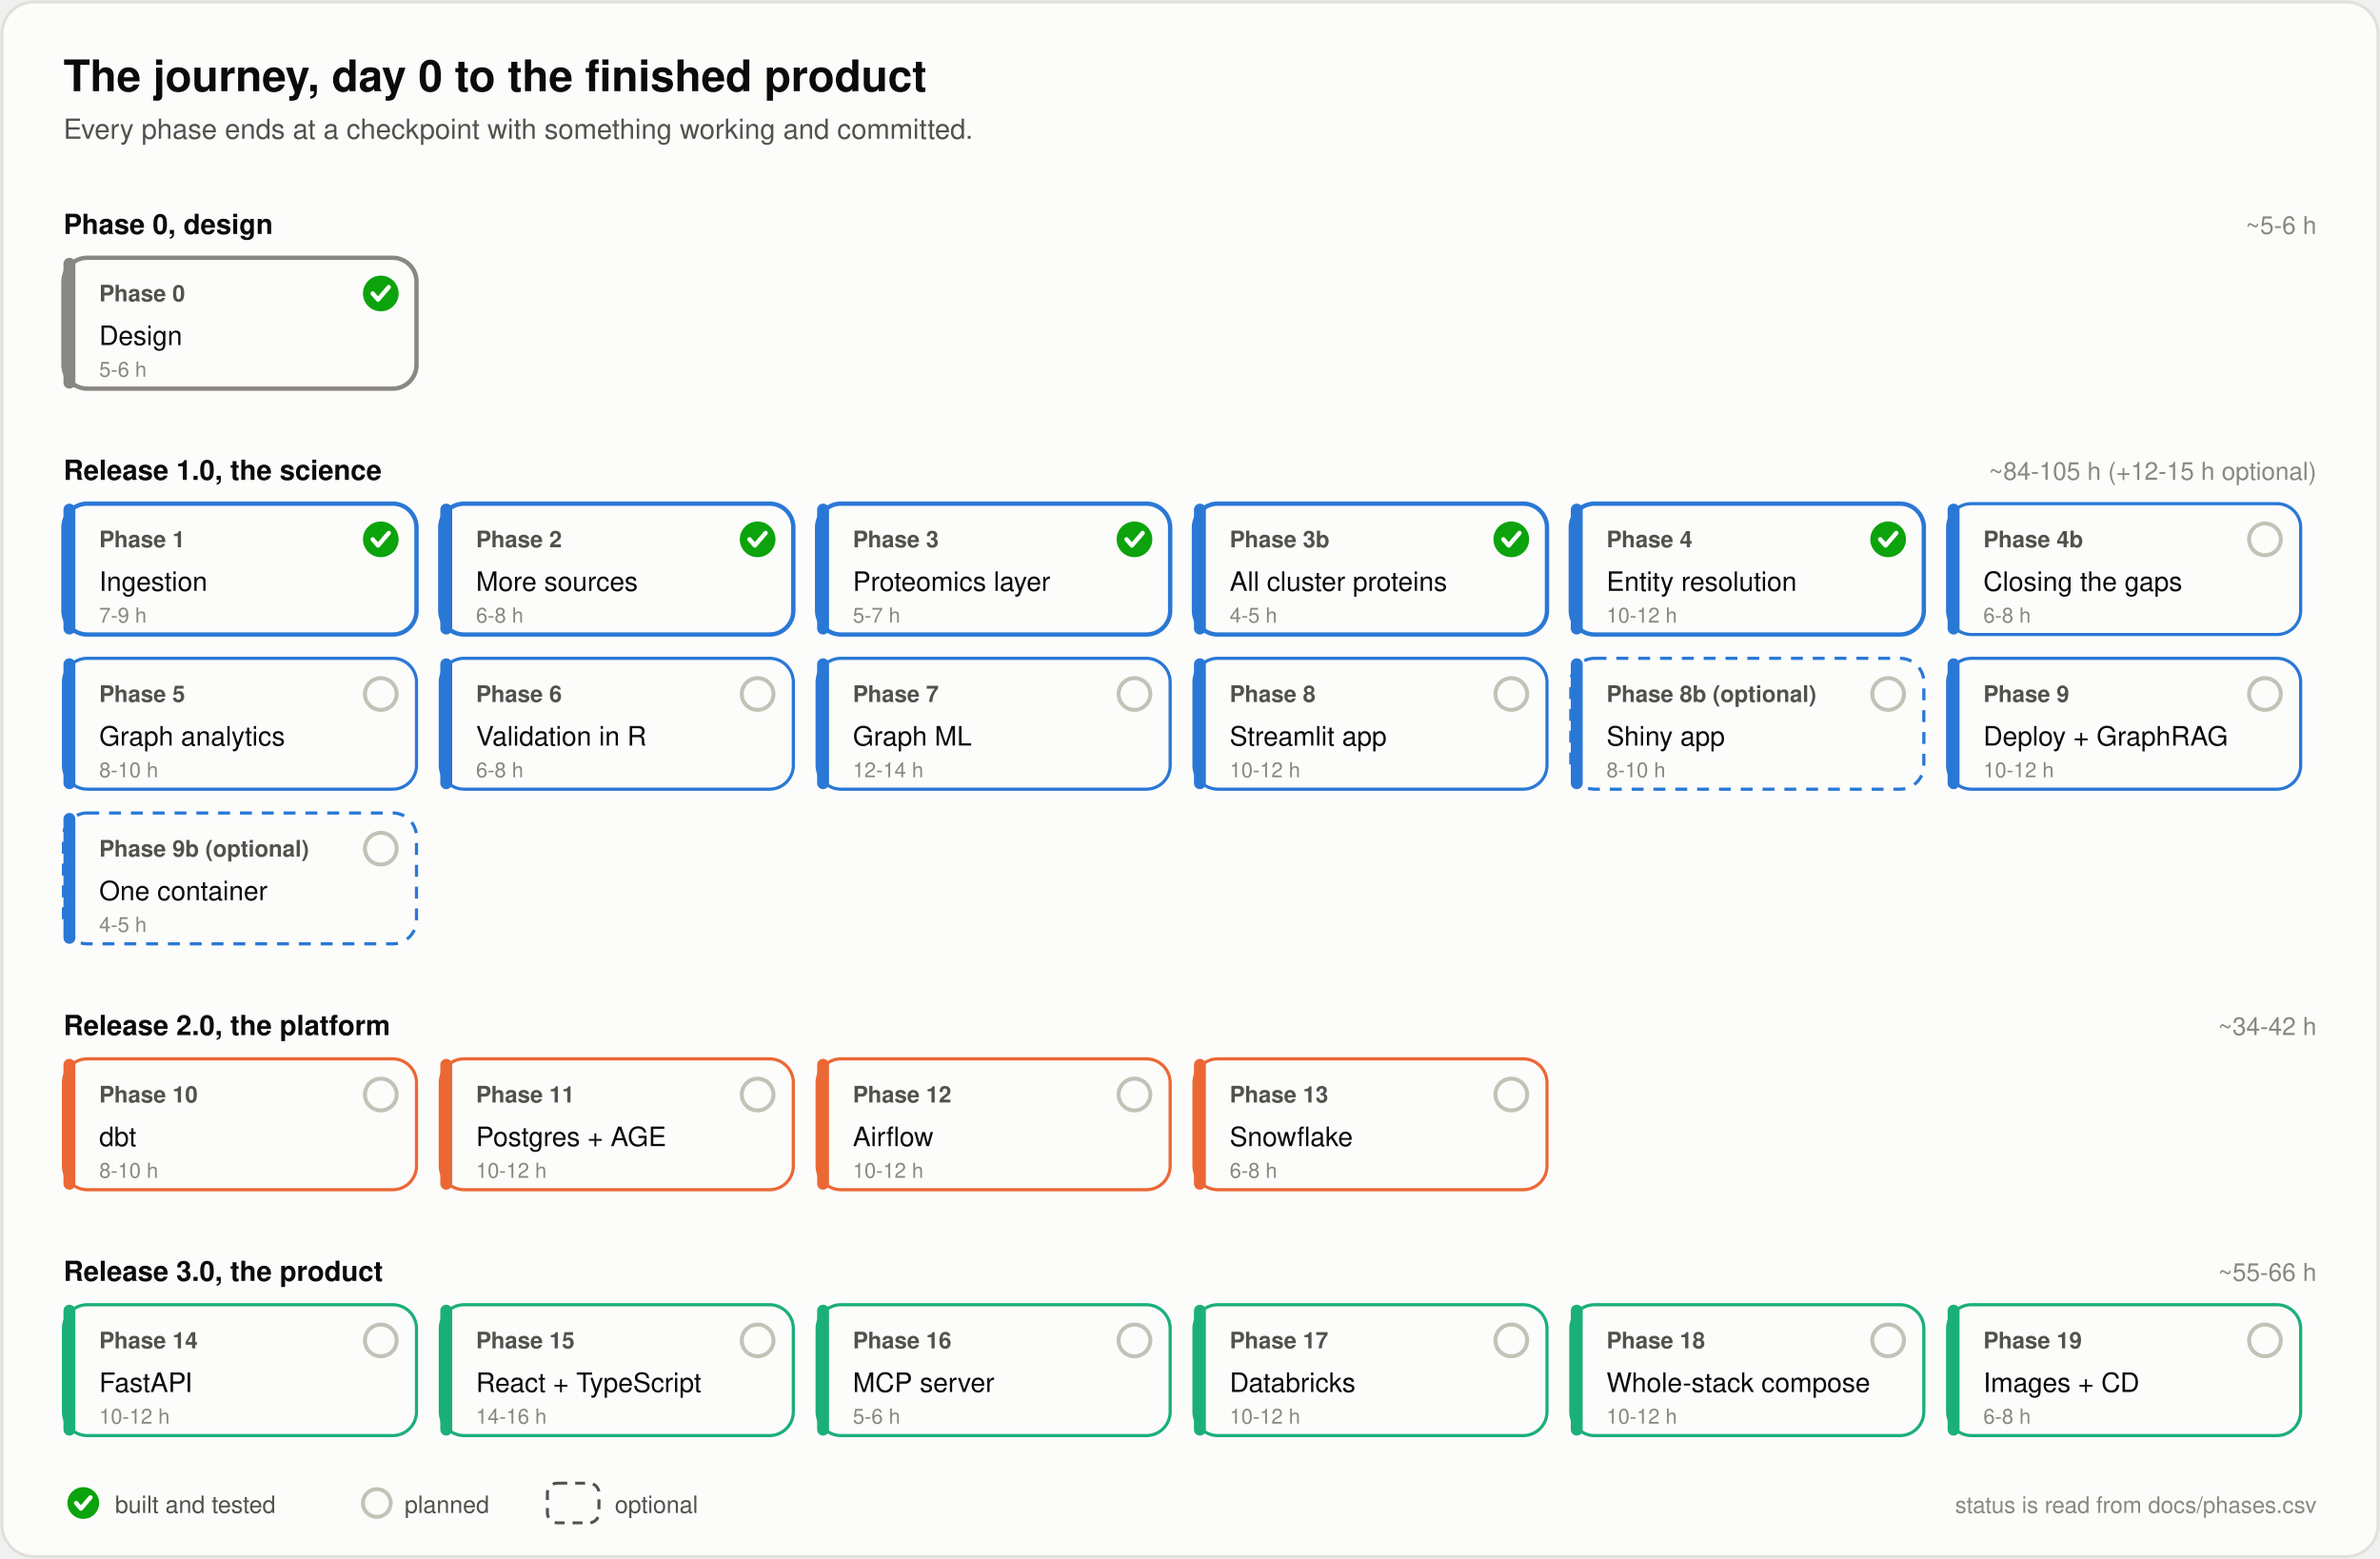
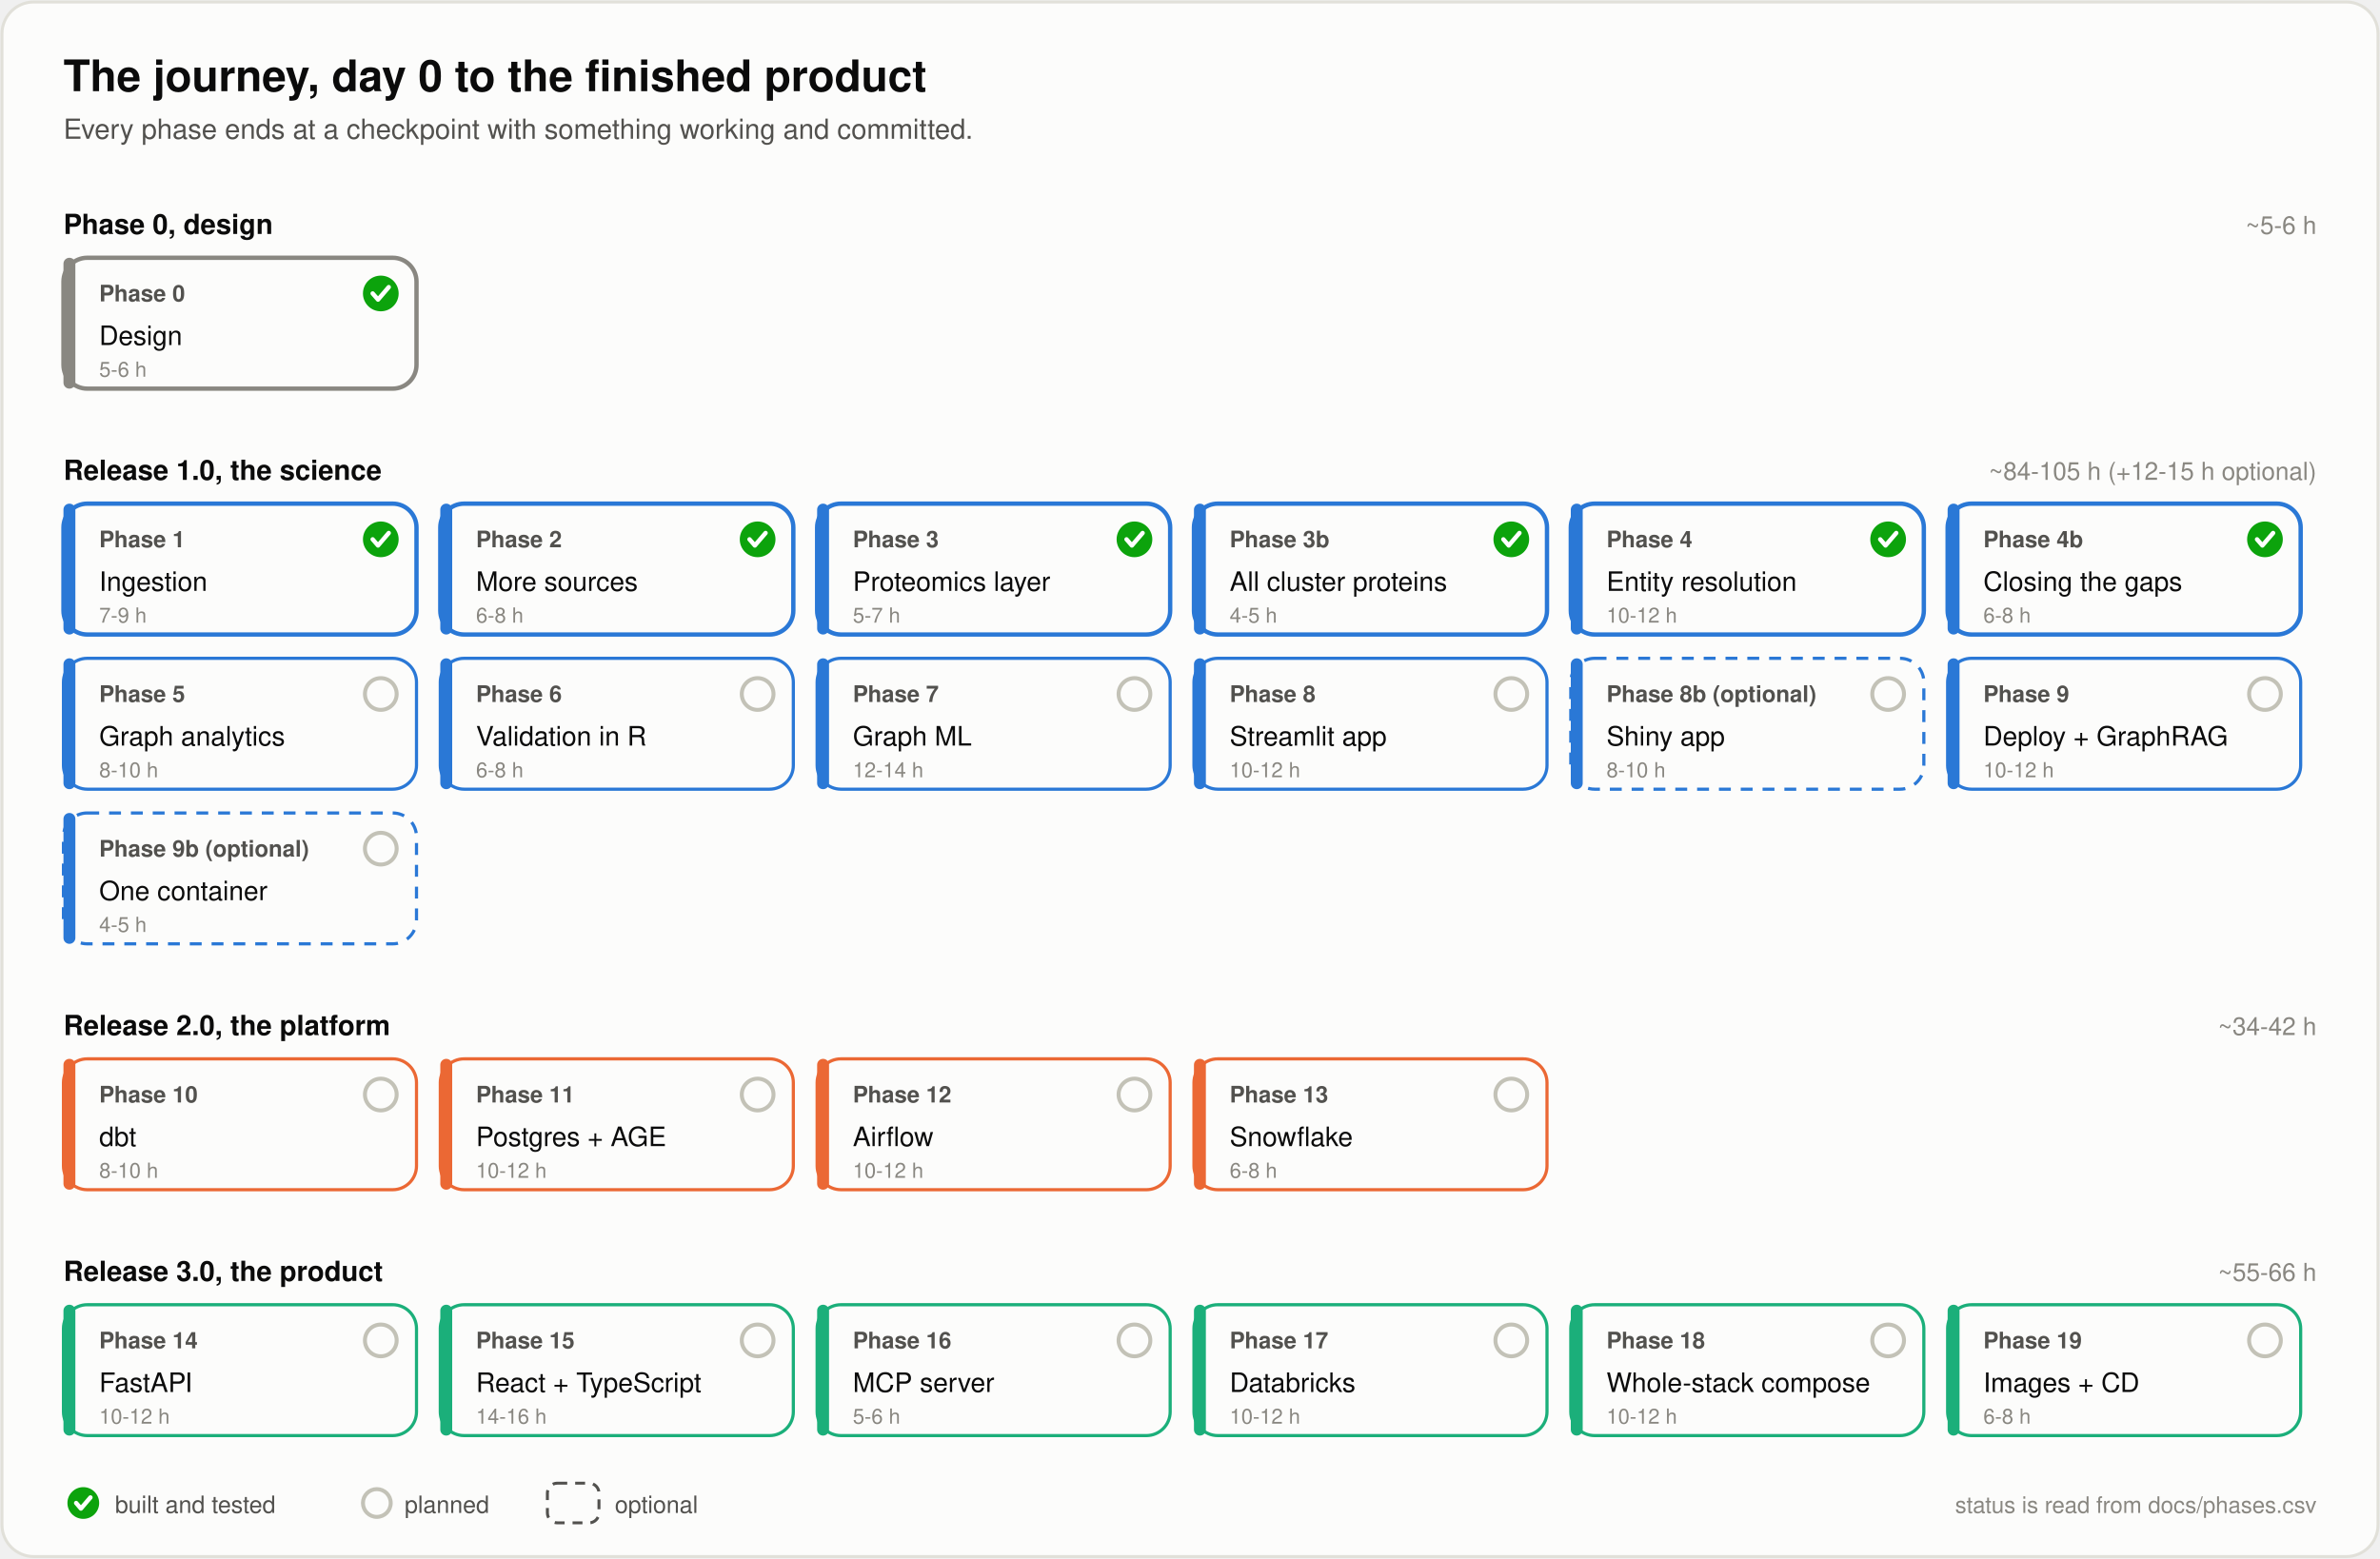
<svg xmlns="http://www.w3.org/2000/svg" viewBox="0 0 1200 786" width="1200" height="786" role="img" aria-labelledby="title desc">
  <defs>

</defs>
  <rect x="1.0" y="1.0" width="1198.0" height="784.0" rx="16" fill="#fcfcfb" stroke="#e1e0d9" stroke-width="1.5" />
  <text x="32.0" y="46.0" font-family="system-ui, -apple-system, 'Segoe UI', Helvetica, Arial, sans-serif" font-size="22" font-weight="700" fill="#0b0b0b" text-anchor="start">The journey, day 0 to the finished product</text>
  <text x="32.0" y="70.0" font-family="system-ui, -apple-system, 'Segoe UI', Helvetica, Arial, sans-serif" font-size="14" font-weight="400" fill="#52514e" text-anchor="start">Every phase ends at a checkpoint with something working and committed.</text>
  <text x="32.0" y="118.0" font-family="system-ui, -apple-system, 'Segoe UI', Helvetica, Arial, sans-serif" font-size="14" font-weight="700" fill="#0b0b0b" text-anchor="start">Phase 0, design</text>
  <text x="1168.0" y="118.0" font-family="system-ui, -apple-system, 'Segoe UI', Helvetica, Arial, sans-serif" font-size="12.5" font-weight="400" fill="#898781" text-anchor="end">~5-6 h</text>
  <rect x="32.0" y="130.0" width="178.0" height="66.0" rx="12" fill="#fcfcfb" stroke="#898781" stroke-width="2.2" />
  <rect x="32.0" y="130.0" width="6.0" height="66.0" rx="3" fill="#898781" stroke="none" stroke-width="1.5" />
  <text x="50.0" y="152.0" font-family="system-ui, -apple-system, 'Segoe UI', Helvetica, Arial, sans-serif" font-size="11.5" font-weight="700" fill="#52514e" text-anchor="start">Phase 0</text>
  <text x="50.0" y="174.0" font-family="system-ui, -apple-system, 'Segoe UI', Helvetica, Arial, sans-serif" font-size="13.5" font-weight="400" fill="#0b0b0b" text-anchor="start">Design</text>
  <circle cx="192" cy="148" r="9" fill="#0ca30c" />
  <path d="M187.9 148.0 l2.7 3.1 l5.4 -6.3" stroke="#fff" stroke-width="2.2" fill="none" stroke-linecap="round" stroke-linejoin="round" />
  <text x="50.0" y="190.0" font-family="system-ui, -apple-system, 'Segoe UI', Helvetica, Arial, sans-serif" font-size="10.5" font-weight="400" fill="#898781" text-anchor="start">5-6 h</text>
  <text x="32.0" y="242.0" font-family="system-ui, -apple-system, 'Segoe UI', Helvetica, Arial, sans-serif" font-size="14" font-weight="700" fill="#0b0b0b" text-anchor="start">Release 1.0, the science</text>
  <text x="1168.0" y="242.0" font-family="system-ui, -apple-system, 'Segoe UI', Helvetica, Arial, sans-serif" font-size="12.5" font-weight="400" fill="#898781" text-anchor="end">~84-105 h  (+12-15 h optional)</text>
  <rect x="32.0" y="254.0" width="178.0" height="66.0" rx="12" fill="#fcfcfb" stroke="#2a78d6" stroke-width="2.2" />
  <rect x="32.0" y="254.0" width="6.0" height="66.0" rx="3" fill="#2a78d6" stroke="none" stroke-width="1.5" />
  <text x="50.0" y="276.0" font-family="system-ui, -apple-system, 'Segoe UI', Helvetica, Arial, sans-serif" font-size="11.5" font-weight="700" fill="#52514e" text-anchor="start">Phase 1</text>
  <text x="50.0" y="298.0" font-family="system-ui, -apple-system, 'Segoe UI', Helvetica, Arial, sans-serif" font-size="13.5" font-weight="400" fill="#0b0b0b" text-anchor="start">Ingestion</text>
  <circle cx="192" cy="272" r="9" fill="#0ca30c" />
  <path d="M187.9 272.0 l2.7 3.1 l5.4 -6.3" stroke="#fff" stroke-width="2.2" fill="none" stroke-linecap="round" stroke-linejoin="round" />
  <text x="50.0" y="314.0" font-family="system-ui, -apple-system, 'Segoe UI', Helvetica, Arial, sans-serif" font-size="10.5" font-weight="400" fill="#898781" text-anchor="start">7-9 h</text>
  <rect x="222.0" y="254.0" width="178.0" height="66.0" rx="12" fill="#fcfcfb" stroke="#2a78d6" stroke-width="2.2" />
  <rect x="222.0" y="254.0" width="6.0" height="66.0" rx="3" fill="#2a78d6" stroke="none" stroke-width="1.5" />
  <text x="240.0" y="276.0" font-family="system-ui, -apple-system, 'Segoe UI', Helvetica, Arial, sans-serif" font-size="11.5" font-weight="700" fill="#52514e" text-anchor="start">Phase 2</text>
  <text x="240.0" y="298.0" font-family="system-ui, -apple-system, 'Segoe UI', Helvetica, Arial, sans-serif" font-size="13.5" font-weight="400" fill="#0b0b0b" text-anchor="start">More sources</text>
  <circle cx="382" cy="272" r="9" fill="#0ca30c" />
  <path d="M377.9 272.0 l2.7 3.1 l5.4 -6.3" stroke="#fff" stroke-width="2.2" fill="none" stroke-linecap="round" stroke-linejoin="round" />
  <text x="240.0" y="314.0" font-family="system-ui, -apple-system, 'Segoe UI', Helvetica, Arial, sans-serif" font-size="10.5" font-weight="400" fill="#898781" text-anchor="start">6-8 h</text>
  <rect x="412.0" y="254.0" width="178.0" height="66.0" rx="12" fill="#fcfcfb" stroke="#2a78d6" stroke-width="2.2" />
  <rect x="412.0" y="254.0" width="6.0" height="66.0" rx="3" fill="#2a78d6" stroke="none" stroke-width="1.5" />
  <text x="430.0" y="276.0" font-family="system-ui, -apple-system, 'Segoe UI', Helvetica, Arial, sans-serif" font-size="11.5" font-weight="700" fill="#52514e" text-anchor="start">Phase 3</text>
  <text x="430.0" y="298.0" font-family="system-ui, -apple-system, 'Segoe UI', Helvetica, Arial, sans-serif" font-size="13.5" font-weight="400" fill="#0b0b0b" text-anchor="start">Proteomics layer</text>
  <circle cx="572" cy="272" r="9" fill="#0ca30c" />
  <path d="M568.0 272.0 l2.7 3.1 l5.4 -6.3" stroke="#fff" stroke-width="2.2" fill="none" stroke-linecap="round" stroke-linejoin="round" />
  <text x="430.0" y="314.0" font-family="system-ui, -apple-system, 'Segoe UI', Helvetica, Arial, sans-serif" font-size="10.5" font-weight="400" fill="#898781" text-anchor="start">5-7 h</text>
  <rect x="602.0" y="254.0" width="178.0" height="66.0" rx="12" fill="#fcfcfb" stroke="#2a78d6" stroke-width="2.2" />
  <rect x="602.0" y="254.0" width="6.0" height="66.0" rx="3" fill="#2a78d6" stroke="none" stroke-width="1.5" />
  <text x="620.0" y="276.0" font-family="system-ui, -apple-system, 'Segoe UI', Helvetica, Arial, sans-serif" font-size="11.5" font-weight="700" fill="#52514e" text-anchor="start">Phase 3b</text>
  <text x="620.0" y="298.0" font-family="system-ui, -apple-system, 'Segoe UI', Helvetica, Arial, sans-serif" font-size="13.5" font-weight="400" fill="#0b0b0b" text-anchor="start">All cluster proteins</text>
  <circle cx="762" cy="272" r="9" fill="#0ca30c" />
  <path d="M758.0 272.0 l2.7 3.1 l5.4 -6.3" stroke="#fff" stroke-width="2.2" fill="none" stroke-linecap="round" stroke-linejoin="round" />
  <text x="620.0" y="314.0" font-family="system-ui, -apple-system, 'Segoe UI', Helvetica, Arial, sans-serif" font-size="10.5" font-weight="400" fill="#898781" text-anchor="start">4-5 h</text>
  <rect x="792.0" y="254.0" width="178.0" height="66.0" rx="12" fill="#fcfcfb" stroke="#2a78d6" stroke-width="2.2" />
  <rect x="792.0" y="254.0" width="6.0" height="66.0" rx="3" fill="#2a78d6" stroke="none" stroke-width="1.5" />
  <text x="810.0" y="276.0" font-family="system-ui, -apple-system, 'Segoe UI', Helvetica, Arial, sans-serif" font-size="11.5" font-weight="700" fill="#52514e" text-anchor="start">Phase 4</text>
  <text x="810.0" y="298.0" font-family="system-ui, -apple-system, 'Segoe UI', Helvetica, Arial, sans-serif" font-size="13.5" font-weight="400" fill="#0b0b0b" text-anchor="start">Entity resolution</text>
  <circle cx="952" cy="272" r="9" fill="#0ca30c" />
  <path d="M948.0 272.0 l2.7 3.1 l5.4 -6.3" stroke="#fff" stroke-width="2.2" fill="none" stroke-linecap="round" stroke-linejoin="round" />
  <text x="810.0" y="314.0" font-family="system-ui, -apple-system, 'Segoe UI', Helvetica, Arial, sans-serif" font-size="10.5" font-weight="400" fill="#898781" text-anchor="start">10-12 h</text>
-   <rect x="982.0" y="254.0" width="178.0" height="66.0" rx="12" fill="#fcfcfb" stroke="#2a78d6" stroke-width="1.6" />
+   <rect x="982.0" y="254.0" width="178.0" height="66.0" rx="12" fill="#fcfcfb" stroke="#2a78d6" stroke-width="2.2" />
  <rect x="982.0" y="254.0" width="6.0" height="66.0" rx="3" fill="#2a78d6" stroke="none" stroke-width="1.5" />
  <text x="1000.0" y="276.0" font-family="system-ui, -apple-system, 'Segoe UI', Helvetica, Arial, sans-serif" font-size="11.5" font-weight="700" fill="#52514e" text-anchor="start">Phase 4b</text>
  <text x="1000.0" y="298.0" font-family="system-ui, -apple-system, 'Segoe UI', Helvetica, Arial, sans-serif" font-size="13.5" font-weight="400" fill="#0b0b0b" text-anchor="start">Closing the gaps</text>
-   <circle cx="1142" cy="272" r="8" fill="none" stroke="#c3c2b7" stroke-width="2" />
+   <circle cx="1142" cy="272" r="9" fill="#0ca30c" />
+   <path d="M1138.0 272.0 l2.7 3.1 l5.4 -6.3" stroke="#fff" stroke-width="2.2" fill="none" stroke-linecap="round" stroke-linejoin="round" />
  <text x="1000.0" y="314.0" font-family="system-ui, -apple-system, 'Segoe UI', Helvetica, Arial, sans-serif" font-size="10.5" font-weight="400" fill="#898781" text-anchor="start">6-8 h</text>
  <rect x="32.0" y="332.0" width="178.0" height="66.0" rx="12" fill="#fcfcfb" stroke="#2a78d6" stroke-width="1.6" />
  <rect x="32.0" y="332.0" width="6.0" height="66.0" rx="3" fill="#2a78d6" stroke="none" stroke-width="1.5" />
  <text x="50.0" y="354.0" font-family="system-ui, -apple-system, 'Segoe UI', Helvetica, Arial, sans-serif" font-size="11.5" font-weight="700" fill="#52514e" text-anchor="start">Phase 5</text>
  <text x="50.0" y="376.0" font-family="system-ui, -apple-system, 'Segoe UI', Helvetica, Arial, sans-serif" font-size="13.5" font-weight="400" fill="#0b0b0b" text-anchor="start">Graph analytics</text>
  <circle cx="192" cy="350" r="8" fill="none" stroke="#c3c2b7" stroke-width="2" />
  <text x="50.0" y="392.0" font-family="system-ui, -apple-system, 'Segoe UI', Helvetica, Arial, sans-serif" font-size="10.5" font-weight="400" fill="#898781" text-anchor="start">8-10 h</text>
  <rect x="222.0" y="332.0" width="178.0" height="66.0" rx="12" fill="#fcfcfb" stroke="#2a78d6" stroke-width="1.6" />
  <rect x="222.0" y="332.0" width="6.0" height="66.0" rx="3" fill="#2a78d6" stroke="none" stroke-width="1.5" />
  <text x="240.0" y="354.0" font-family="system-ui, -apple-system, 'Segoe UI', Helvetica, Arial, sans-serif" font-size="11.5" font-weight="700" fill="#52514e" text-anchor="start">Phase 6</text>
  <text x="240.0" y="376.0" font-family="system-ui, -apple-system, 'Segoe UI', Helvetica, Arial, sans-serif" font-size="13.5" font-weight="400" fill="#0b0b0b" text-anchor="start">Validation in R</text>
  <circle cx="382" cy="350" r="8" fill="none" stroke="#c3c2b7" stroke-width="2" />
  <text x="240.0" y="392.0" font-family="system-ui, -apple-system, 'Segoe UI', Helvetica, Arial, sans-serif" font-size="10.5" font-weight="400" fill="#898781" text-anchor="start">6-8 h</text>
  <rect x="412.0" y="332.0" width="178.0" height="66.0" rx="12" fill="#fcfcfb" stroke="#2a78d6" stroke-width="1.6" />
  <rect x="412.0" y="332.0" width="6.0" height="66.0" rx="3" fill="#2a78d6" stroke="none" stroke-width="1.5" />
  <text x="430.0" y="354.0" font-family="system-ui, -apple-system, 'Segoe UI', Helvetica, Arial, sans-serif" font-size="11.5" font-weight="700" fill="#52514e" text-anchor="start">Phase 7</text>
  <text x="430.0" y="376.0" font-family="system-ui, -apple-system, 'Segoe UI', Helvetica, Arial, sans-serif" font-size="13.5" font-weight="400" fill="#0b0b0b" text-anchor="start">Graph ML</text>
  <circle cx="572" cy="350" r="8" fill="none" stroke="#c3c2b7" stroke-width="2" />
  <text x="430.0" y="392.0" font-family="system-ui, -apple-system, 'Segoe UI', Helvetica, Arial, sans-serif" font-size="10.5" font-weight="400" fill="#898781" text-anchor="start">12-14 h</text>
  <rect x="602.0" y="332.0" width="178.0" height="66.0" rx="12" fill="#fcfcfb" stroke="#2a78d6" stroke-width="1.6" />
  <rect x="602.0" y="332.0" width="6.0" height="66.0" rx="3" fill="#2a78d6" stroke="none" stroke-width="1.5" />
  <text x="620.0" y="354.0" font-family="system-ui, -apple-system, 'Segoe UI', Helvetica, Arial, sans-serif" font-size="11.5" font-weight="700" fill="#52514e" text-anchor="start">Phase 8</text>
  <text x="620.0" y="376.0" font-family="system-ui, -apple-system, 'Segoe UI', Helvetica, Arial, sans-serif" font-size="13.5" font-weight="400" fill="#0b0b0b" text-anchor="start">Streamlit app</text>
  <circle cx="762" cy="350" r="8" fill="none" stroke="#c3c2b7" stroke-width="2" />
  <text x="620.0" y="392.0" font-family="system-ui, -apple-system, 'Segoe UI', Helvetica, Arial, sans-serif" font-size="10.5" font-weight="400" fill="#898781" text-anchor="start">10-12 h</text>
  <rect x="792.0" y="332.0" width="178.0" height="66.0" rx="12" fill="#fcfcfb" stroke="#2a78d6" stroke-width="1.6" stroke-dasharray="6 5" />
  <rect x="792.0" y="332.0" width="6.0" height="66.0" rx="3" fill="#2a78d6" stroke="none" stroke-width="1.5" />
  <text x="810.0" y="354.0" font-family="system-ui, -apple-system, 'Segoe UI', Helvetica, Arial, sans-serif" font-size="11.5" font-weight="700" fill="#52514e" text-anchor="start">Phase 8b (optional)</text>
  <text x="810.0" y="376.0" font-family="system-ui, -apple-system, 'Segoe UI', Helvetica, Arial, sans-serif" font-size="13.5" font-weight="400" fill="#0b0b0b" text-anchor="start">Shiny app</text>
  <circle cx="952" cy="350" r="8" fill="none" stroke="#c3c2b7" stroke-width="2" />
  <text x="810.0" y="392.0" font-family="system-ui, -apple-system, 'Segoe UI', Helvetica, Arial, sans-serif" font-size="10.5" font-weight="400" fill="#898781" text-anchor="start">8-10 h</text>
  <rect x="982.0" y="332.0" width="178.0" height="66.0" rx="12" fill="#fcfcfb" stroke="#2a78d6" stroke-width="1.6" />
  <rect x="982.0" y="332.0" width="6.0" height="66.0" rx="3" fill="#2a78d6" stroke="none" stroke-width="1.5" />
  <text x="1000.0" y="354.0" font-family="system-ui, -apple-system, 'Segoe UI', Helvetica, Arial, sans-serif" font-size="11.5" font-weight="700" fill="#52514e" text-anchor="start">Phase 9</text>
  <text x="1000.0" y="376.0" font-family="system-ui, -apple-system, 'Segoe UI', Helvetica, Arial, sans-serif" font-size="13.5" font-weight="400" fill="#0b0b0b" text-anchor="start">Deploy + GraphRAG</text>
  <circle cx="1142" cy="350" r="8" fill="none" stroke="#c3c2b7" stroke-width="2" />
  <text x="1000.0" y="392.0" font-family="system-ui, -apple-system, 'Segoe UI', Helvetica, Arial, sans-serif" font-size="10.5" font-weight="400" fill="#898781" text-anchor="start">10-12 h</text>
  <rect x="32.0" y="410.0" width="178.0" height="66.0" rx="12" fill="#fcfcfb" stroke="#2a78d6" stroke-width="1.6" stroke-dasharray="6 5" />
  <rect x="32.0" y="410.0" width="6.0" height="66.0" rx="3" fill="#2a78d6" stroke="none" stroke-width="1.5" />
  <text x="50.0" y="432.0" font-family="system-ui, -apple-system, 'Segoe UI', Helvetica, Arial, sans-serif" font-size="11.5" font-weight="700" fill="#52514e" text-anchor="start">Phase 9b (optional)</text>
  <text x="50.0" y="454.0" font-family="system-ui, -apple-system, 'Segoe UI', Helvetica, Arial, sans-serif" font-size="13.5" font-weight="400" fill="#0b0b0b" text-anchor="start">One container</text>
  <circle cx="192" cy="428" r="8" fill="none" stroke="#c3c2b7" stroke-width="2" />
  <text x="50.0" y="470.0" font-family="system-ui, -apple-system, 'Segoe UI', Helvetica, Arial, sans-serif" font-size="10.5" font-weight="400" fill="#898781" text-anchor="start">4-5 h</text>
  <text x="32.0" y="522.0" font-family="system-ui, -apple-system, 'Segoe UI', Helvetica, Arial, sans-serif" font-size="14" font-weight="700" fill="#0b0b0b" text-anchor="start">Release 2.0, the platform</text>
  <text x="1168.0" y="522.0" font-family="system-ui, -apple-system, 'Segoe UI', Helvetica, Arial, sans-serif" font-size="12.5" font-weight="400" fill="#898781" text-anchor="end">~34-42 h</text>
  <rect x="32.0" y="534.0" width="178.0" height="66.0" rx="12" fill="#fcfcfb" stroke="#eb6834" stroke-width="1.6" />
  <rect x="32.0" y="534.0" width="6.0" height="66.0" rx="3" fill="#eb6834" stroke="none" stroke-width="1.5" />
  <text x="50.0" y="556.0" font-family="system-ui, -apple-system, 'Segoe UI', Helvetica, Arial, sans-serif" font-size="11.5" font-weight="700" fill="#52514e" text-anchor="start">Phase 10</text>
  <text x="50.0" y="578.0" font-family="system-ui, -apple-system, 'Segoe UI', Helvetica, Arial, sans-serif" font-size="13.5" font-weight="400" fill="#0b0b0b" text-anchor="start">dbt</text>
  <circle cx="192" cy="552" r="8" fill="none" stroke="#c3c2b7" stroke-width="2" />
  <text x="50.0" y="594.0" font-family="system-ui, -apple-system, 'Segoe UI', Helvetica, Arial, sans-serif" font-size="10.5" font-weight="400" fill="#898781" text-anchor="start">8-10 h</text>
  <rect x="222.0" y="534.0" width="178.0" height="66.0" rx="12" fill="#fcfcfb" stroke="#eb6834" stroke-width="1.6" />
  <rect x="222.0" y="534.0" width="6.0" height="66.0" rx="3" fill="#eb6834" stroke="none" stroke-width="1.5" />
  <text x="240.0" y="556.0" font-family="system-ui, -apple-system, 'Segoe UI', Helvetica, Arial, sans-serif" font-size="11.5" font-weight="700" fill="#52514e" text-anchor="start">Phase 11</text>
  <text x="240.0" y="578.0" font-family="system-ui, -apple-system, 'Segoe UI', Helvetica, Arial, sans-serif" font-size="13.5" font-weight="400" fill="#0b0b0b" text-anchor="start">Postgres + AGE</text>
  <circle cx="382" cy="552" r="8" fill="none" stroke="#c3c2b7" stroke-width="2" />
  <text x="240.0" y="594.0" font-family="system-ui, -apple-system, 'Segoe UI', Helvetica, Arial, sans-serif" font-size="10.5" font-weight="400" fill="#898781" text-anchor="start">10-12 h</text>
  <rect x="412.0" y="534.0" width="178.0" height="66.0" rx="12" fill="#fcfcfb" stroke="#eb6834" stroke-width="1.6" />
  <rect x="412.0" y="534.0" width="6.0" height="66.0" rx="3" fill="#eb6834" stroke="none" stroke-width="1.5" />
  <text x="430.0" y="556.0" font-family="system-ui, -apple-system, 'Segoe UI', Helvetica, Arial, sans-serif" font-size="11.5" font-weight="700" fill="#52514e" text-anchor="start">Phase 12</text>
  <text x="430.0" y="578.0" font-family="system-ui, -apple-system, 'Segoe UI', Helvetica, Arial, sans-serif" font-size="13.5" font-weight="400" fill="#0b0b0b" text-anchor="start">Airflow</text>
  <circle cx="572" cy="552" r="8" fill="none" stroke="#c3c2b7" stroke-width="2" />
  <text x="430.0" y="594.0" font-family="system-ui, -apple-system, 'Segoe UI', Helvetica, Arial, sans-serif" font-size="10.5" font-weight="400" fill="#898781" text-anchor="start">10-12 h</text>
  <rect x="602.0" y="534.0" width="178.0" height="66.0" rx="12" fill="#fcfcfb" stroke="#eb6834" stroke-width="1.6" />
  <rect x="602.0" y="534.0" width="6.0" height="66.0" rx="3" fill="#eb6834" stroke="none" stroke-width="1.5" />
  <text x="620.0" y="556.0" font-family="system-ui, -apple-system, 'Segoe UI', Helvetica, Arial, sans-serif" font-size="11.5" font-weight="700" fill="#52514e" text-anchor="start">Phase 13</text>
  <text x="620.0" y="578.0" font-family="system-ui, -apple-system, 'Segoe UI', Helvetica, Arial, sans-serif" font-size="13.5" font-weight="400" fill="#0b0b0b" text-anchor="start">Snowflake</text>
  <circle cx="762" cy="552" r="8" fill="none" stroke="#c3c2b7" stroke-width="2" />
  <text x="620.0" y="594.0" font-family="system-ui, -apple-system, 'Segoe UI', Helvetica, Arial, sans-serif" font-size="10.5" font-weight="400" fill="#898781" text-anchor="start">6-8 h</text>
  <text x="32.0" y="646.0" font-family="system-ui, -apple-system, 'Segoe UI', Helvetica, Arial, sans-serif" font-size="14" font-weight="700" fill="#0b0b0b" text-anchor="start">Release 3.0, the product</text>
  <text x="1168.0" y="646.0" font-family="system-ui, -apple-system, 'Segoe UI', Helvetica, Arial, sans-serif" font-size="12.5" font-weight="400" fill="#898781" text-anchor="end">~55-66 h</text>
  <rect x="32.0" y="658.0" width="178.0" height="66.0" rx="12" fill="#fcfcfb" stroke="#1baf7a" stroke-width="1.6" />
  <rect x="32.0" y="658.0" width="6.0" height="66.0" rx="3" fill="#1baf7a" stroke="none" stroke-width="1.5" />
  <text x="50.0" y="680.0" font-family="system-ui, -apple-system, 'Segoe UI', Helvetica, Arial, sans-serif" font-size="11.5" font-weight="700" fill="#52514e" text-anchor="start">Phase 14</text>
  <text x="50.0" y="702.0" font-family="system-ui, -apple-system, 'Segoe UI', Helvetica, Arial, sans-serif" font-size="13.5" font-weight="400" fill="#0b0b0b" text-anchor="start">FastAPI</text>
  <circle cx="192" cy="676" r="8" fill="none" stroke="#c3c2b7" stroke-width="2" />
  <text x="50.0" y="718.0" font-family="system-ui, -apple-system, 'Segoe UI', Helvetica, Arial, sans-serif" font-size="10.5" font-weight="400" fill="#898781" text-anchor="start">10-12 h</text>
  <rect x="222.0" y="658.0" width="178.0" height="66.0" rx="12" fill="#fcfcfb" stroke="#1baf7a" stroke-width="1.6" />
  <rect x="222.0" y="658.0" width="6.0" height="66.0" rx="3" fill="#1baf7a" stroke="none" stroke-width="1.5" />
  <text x="240.0" y="680.0" font-family="system-ui, -apple-system, 'Segoe UI', Helvetica, Arial, sans-serif" font-size="11.5" font-weight="700" fill="#52514e" text-anchor="start">Phase 15</text>
  <text x="240.0" y="702.0" font-family="system-ui, -apple-system, 'Segoe UI', Helvetica, Arial, sans-serif" font-size="13.5" font-weight="400" fill="#0b0b0b" text-anchor="start">React + TypeScript</text>
  <circle cx="382" cy="676" r="8" fill="none" stroke="#c3c2b7" stroke-width="2" />
  <text x="240.0" y="718.0" font-family="system-ui, -apple-system, 'Segoe UI', Helvetica, Arial, sans-serif" font-size="10.5" font-weight="400" fill="#898781" text-anchor="start">14-16 h</text>
  <rect x="412.0" y="658.0" width="178.0" height="66.0" rx="12" fill="#fcfcfb" stroke="#1baf7a" stroke-width="1.6" />
  <rect x="412.0" y="658.0" width="6.0" height="66.0" rx="3" fill="#1baf7a" stroke="none" stroke-width="1.5" />
  <text x="430.0" y="680.0" font-family="system-ui, -apple-system, 'Segoe UI', Helvetica, Arial, sans-serif" font-size="11.5" font-weight="700" fill="#52514e" text-anchor="start">Phase 16</text>
  <text x="430.0" y="702.0" font-family="system-ui, -apple-system, 'Segoe UI', Helvetica, Arial, sans-serif" font-size="13.5" font-weight="400" fill="#0b0b0b" text-anchor="start">MCP server</text>
  <circle cx="572" cy="676" r="8" fill="none" stroke="#c3c2b7" stroke-width="2" />
  <text x="430.0" y="718.0" font-family="system-ui, -apple-system, 'Segoe UI', Helvetica, Arial, sans-serif" font-size="10.5" font-weight="400" fill="#898781" text-anchor="start">5-6 h</text>
  <rect x="602.0" y="658.0" width="178.0" height="66.0" rx="12" fill="#fcfcfb" stroke="#1baf7a" stroke-width="1.6" />
  <rect x="602.0" y="658.0" width="6.0" height="66.0" rx="3" fill="#1baf7a" stroke="none" stroke-width="1.5" />
  <text x="620.0" y="680.0" font-family="system-ui, -apple-system, 'Segoe UI', Helvetica, Arial, sans-serif" font-size="11.5" font-weight="700" fill="#52514e" text-anchor="start">Phase 17</text>
  <text x="620.0" y="702.0" font-family="system-ui, -apple-system, 'Segoe UI', Helvetica, Arial, sans-serif" font-size="13.5" font-weight="400" fill="#0b0b0b" text-anchor="start">Databricks</text>
  <circle cx="762" cy="676" r="8" fill="none" stroke="#c3c2b7" stroke-width="2" />
  <text x="620.0" y="718.0" font-family="system-ui, -apple-system, 'Segoe UI', Helvetica, Arial, sans-serif" font-size="10.5" font-weight="400" fill="#898781" text-anchor="start">10-12 h</text>
  <rect x="792.0" y="658.0" width="178.0" height="66.0" rx="12" fill="#fcfcfb" stroke="#1baf7a" stroke-width="1.6" />
  <rect x="792.0" y="658.0" width="6.0" height="66.0" rx="3" fill="#1baf7a" stroke="none" stroke-width="1.5" />
  <text x="810.0" y="680.0" font-family="system-ui, -apple-system, 'Segoe UI', Helvetica, Arial, sans-serif" font-size="11.5" font-weight="700" fill="#52514e" text-anchor="start">Phase 18</text>
  <text x="810.0" y="702.0" font-family="system-ui, -apple-system, 'Segoe UI', Helvetica, Arial, sans-serif" font-size="13.5" font-weight="400" fill="#0b0b0b" text-anchor="start">Whole-stack compose</text>
  <circle cx="952" cy="676" r="8" fill="none" stroke="#c3c2b7" stroke-width="2" />
  <text x="810.0" y="718.0" font-family="system-ui, -apple-system, 'Segoe UI', Helvetica, Arial, sans-serif" font-size="10.5" font-weight="400" fill="#898781" text-anchor="start">10-12 h</text>
  <rect x="982.0" y="658.0" width="178.0" height="66.0" rx="12" fill="#fcfcfb" stroke="#1baf7a" stroke-width="1.6" />
  <rect x="982.0" y="658.0" width="6.0" height="66.0" rx="3" fill="#1baf7a" stroke="none" stroke-width="1.5" />
  <text x="1000.0" y="680.0" font-family="system-ui, -apple-system, 'Segoe UI', Helvetica, Arial, sans-serif" font-size="11.5" font-weight="700" fill="#52514e" text-anchor="start">Phase 19</text>
  <text x="1000.0" y="702.0" font-family="system-ui, -apple-system, 'Segoe UI', Helvetica, Arial, sans-serif" font-size="13.5" font-weight="400" fill="#0b0b0b" text-anchor="start">Images + CD</text>
  <circle cx="1142" cy="676" r="8" fill="none" stroke="#c3c2b7" stroke-width="2" />
  <text x="1000.0" y="718.0" font-family="system-ui, -apple-system, 'Segoe UI', Helvetica, Arial, sans-serif" font-size="10.5" font-weight="400" fill="#898781" text-anchor="start">6-8 h</text>
  <circle cx="42" cy="758" r="8" fill="#0ca30c" />
  <path d="M38.4 758.0 l2.4 2.8 l4.8 -5.6" stroke="#fff" stroke-width="2.2" fill="none" stroke-linecap="round" stroke-linejoin="round" />
  <text x="58.0" y="763.0" font-family="system-ui, -apple-system, 'Segoe UI', Helvetica, Arial, sans-serif" font-size="12" font-weight="400" fill="#52514e" text-anchor="start">built and tested</text>
  <circle cx="190" cy="758" r="7" fill="none" stroke="#c3c2b7" stroke-width="2" />
  <text x="204.0" y="763.0" font-family="system-ui, -apple-system, 'Segoe UI', Helvetica, Arial, sans-serif" font-size="12" font-weight="400" fill="#52514e" text-anchor="start">planned</text>
  <rect x="276.0" y="748.0" width="26.0" height="20.0" rx="5" fill="none" stroke="#52514e" stroke-width="1.5" stroke-dasharray="5 4" />
  <text x="310.0" y="763.0" font-family="system-ui, -apple-system, 'Segoe UI', Helvetica, Arial, sans-serif" font-size="12" font-weight="400" fill="#52514e" text-anchor="start">optional</text>
  <text x="1168.0" y="763.0" font-family="system-ui, -apple-system, 'Segoe UI', Helvetica, Arial, sans-serif" font-size="11.5" font-weight="400" fill="#898781" text-anchor="end">status is read from docs/phases.csv</text>
</svg>
